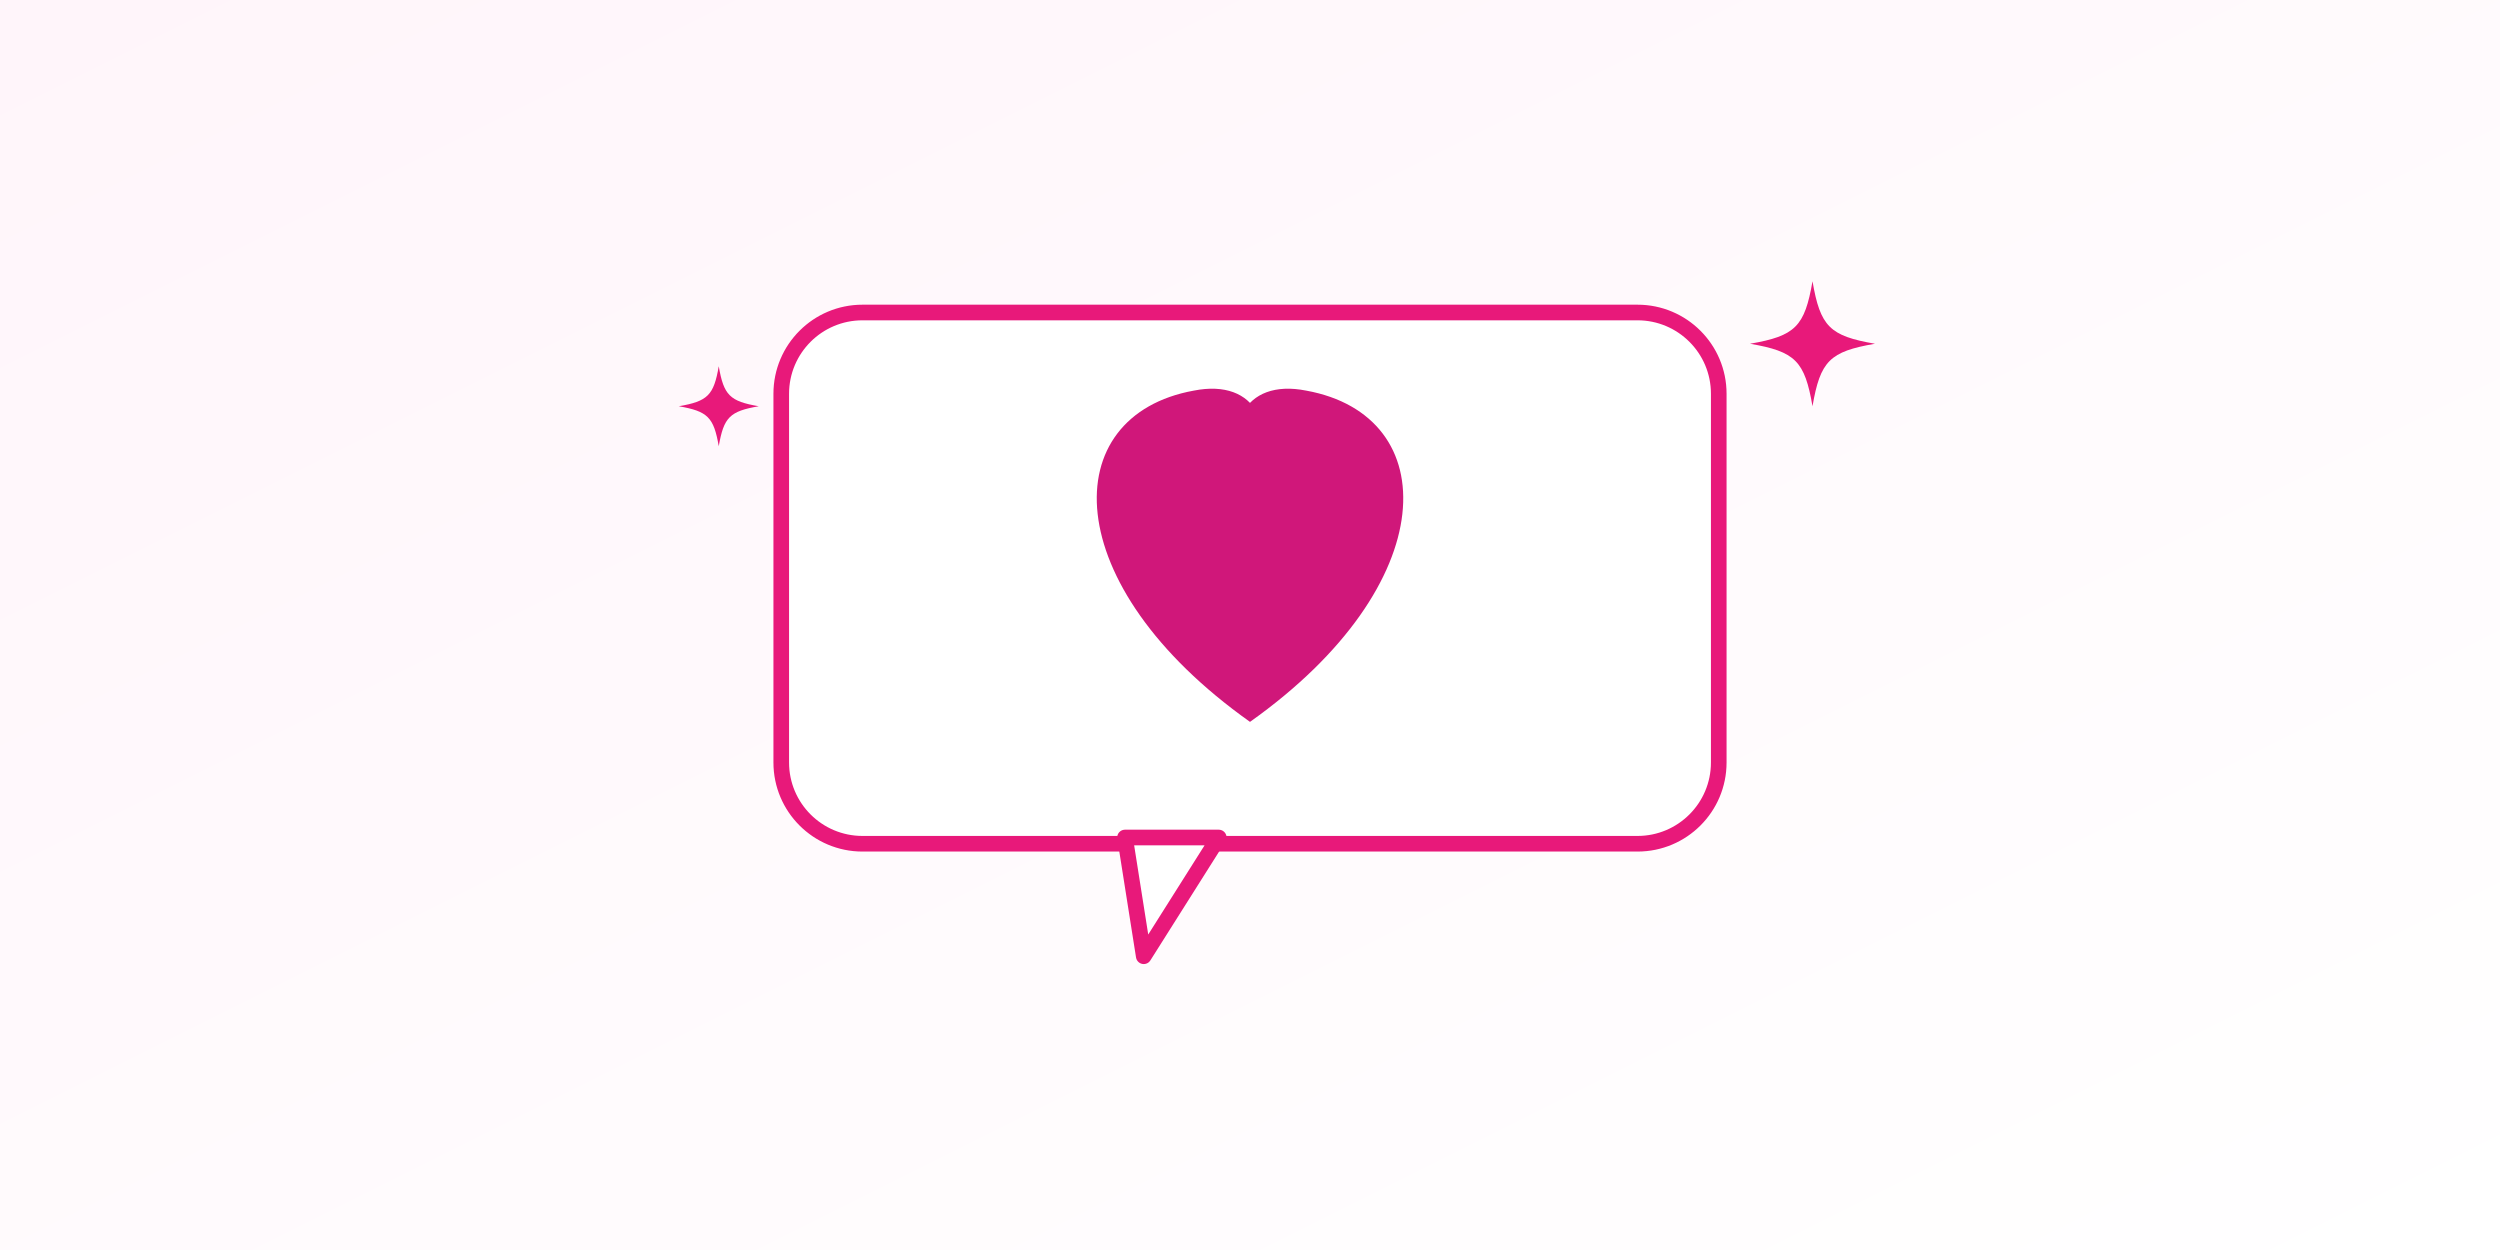
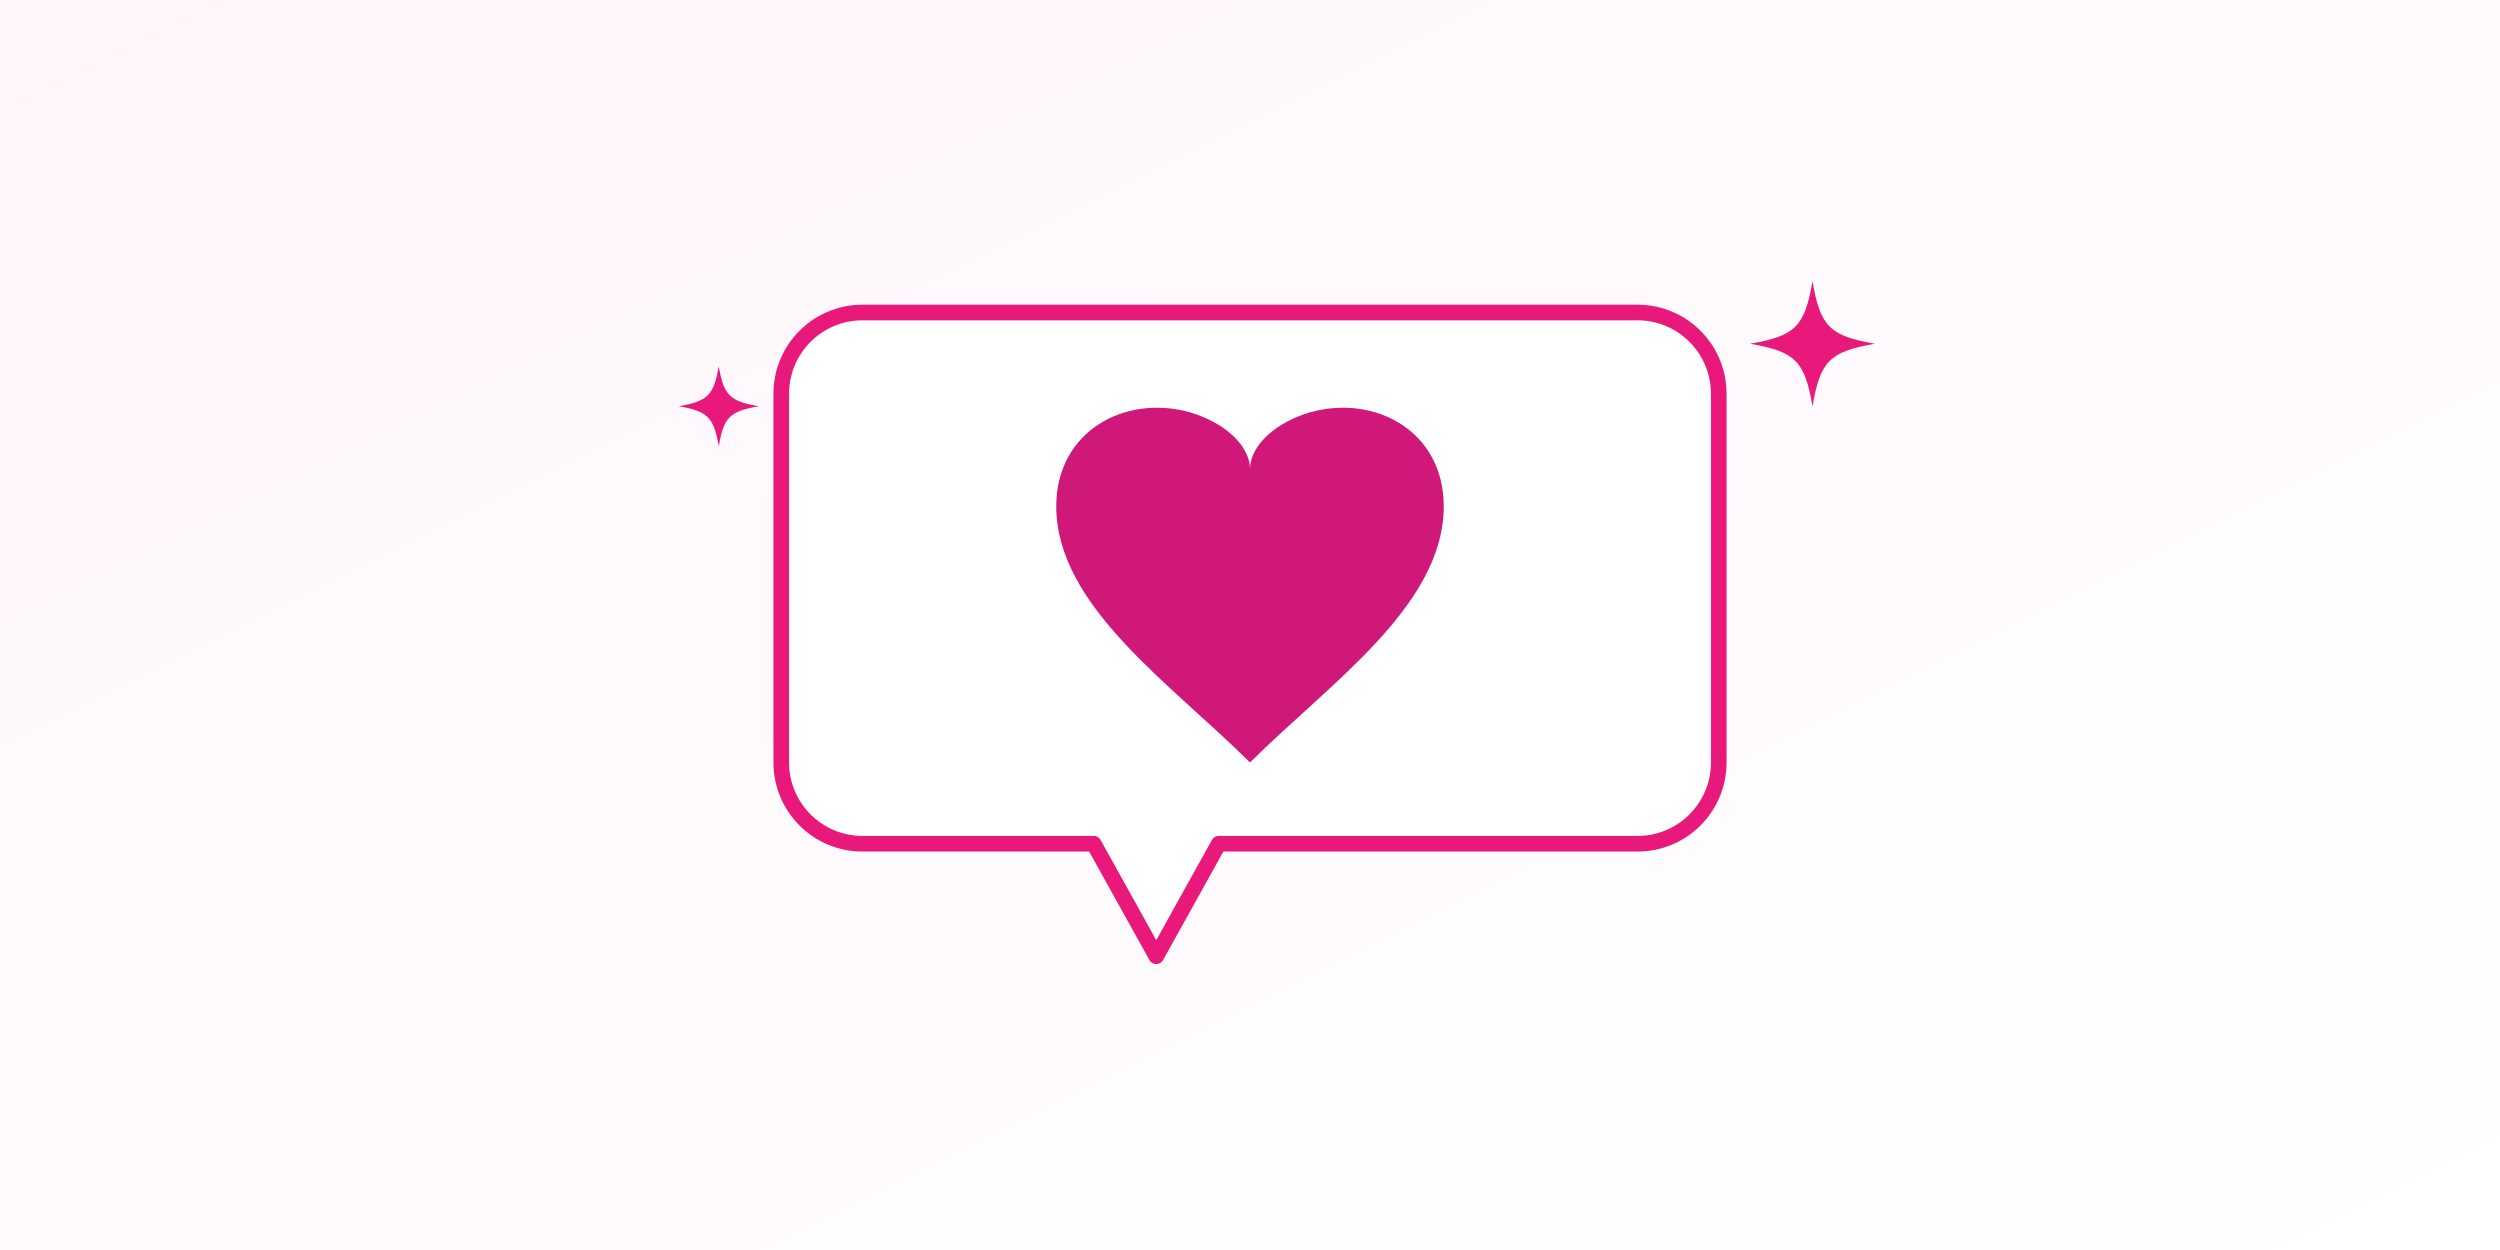
<svg xmlns="http://www.w3.org/2000/svg" viewBox="0 0 800 400" width="800" height="400" role="img" aria-hidden="true">
  <defs>
    <linearGradient id="bg" x1="0" y1="0" x2="1" y2="1">
      <stop offset="0" stop-color="#fff5fa" />
      <stop offset="1" stop-color="#ffffff" />
    </linearGradient>
  </defs>
  <rect width="800" height="400" fill="url(#bg)" />
  <g transform="translate(400,210)">
-     <rect x="-150" y="-110" width="300" height="170" rx="26" fill="#ffffff" stroke="#e8197a" stroke-width="5" />
-     <path d="M -40,58 L -10,58 L -34,96 Z" fill="#ffffff" stroke="#e8197a" stroke-width="5" stroke-linejoin="round" />
-     <g transform="translate(0,-25)">
+     <path d="M -124,-110 L 124,-110 A 26,26 0 0 1 150,-84 L 150,34 A 26,26 0 0 1 124,60 L -10,60 L -30,96 L -50,60 L -124,60 A 26,26 0 0 1 -150,34 L -150,-84 A 26,26 0 0 1 -124,-110 Z" fill="#ffffff" stroke="#e8197a" stroke-width="5" stroke-linejoin="round" />
+     <g transform="translate(0,-16)">
      <animateTransform attributeName="transform" type="scale" additive="sum" values="1;1.16;1;1.1;1" keyTimes="0;0.18;0.32;0.46;1" dur="2.6s" repeatCount="indefinite" calcMode="spline" keySplines="0.3 0 0.4 1;0.3 0 0.4 1;0.3 0 0.4 1;0.3 0 0.4 1" />
-       <path d="M 0,46 C -62,2 -62,-52 -18,-60 C 2,-64 10,-48 0,-28 C -10,-48 -2,-64 18,-60 C 62,-52 62,2 0,46 Z" fill="#d0177a" />
+       <path d="M 0,50 C -25,25 -62,0 -62,-32 C -62,-56 -40,-68 -19,-62 C -6,-58 0,-50 0,-44 C 0,-50 6,-58 19,-62 C 40,-68 62,-56 62,-32 C 62,0 25,25 0,50 Z" fill="#d0177a" />
    </g>
  </g>
  <g fill="#e8197a">
    <path transform="translate(580,110) scale(0.5)" d="M0,-40 C5,-11 11,-5 40,0 C11,5 5,11 0,40 C-5,11 -11,5 -40,0 C-11,-5 -5,-11 0,-40 Z">
      <animate attributeName="opacity" values="0.3;1;0.3" dur="2.4s" repeatCount="indefinite" />
    </path>
    <path transform="translate(230,130) scale(0.32)" d="M0,-40 C5,-11 11,-5 40,0 C11,5 5,11 0,40 C-5,11 -11,5 -40,0 C-11,-5 -5,-11 0,-40 Z">
      <animate attributeName="opacity" values="1;0.3;1" dur="2.1s" repeatCount="indefinite" />
    </path>
  </g>
</svg>
